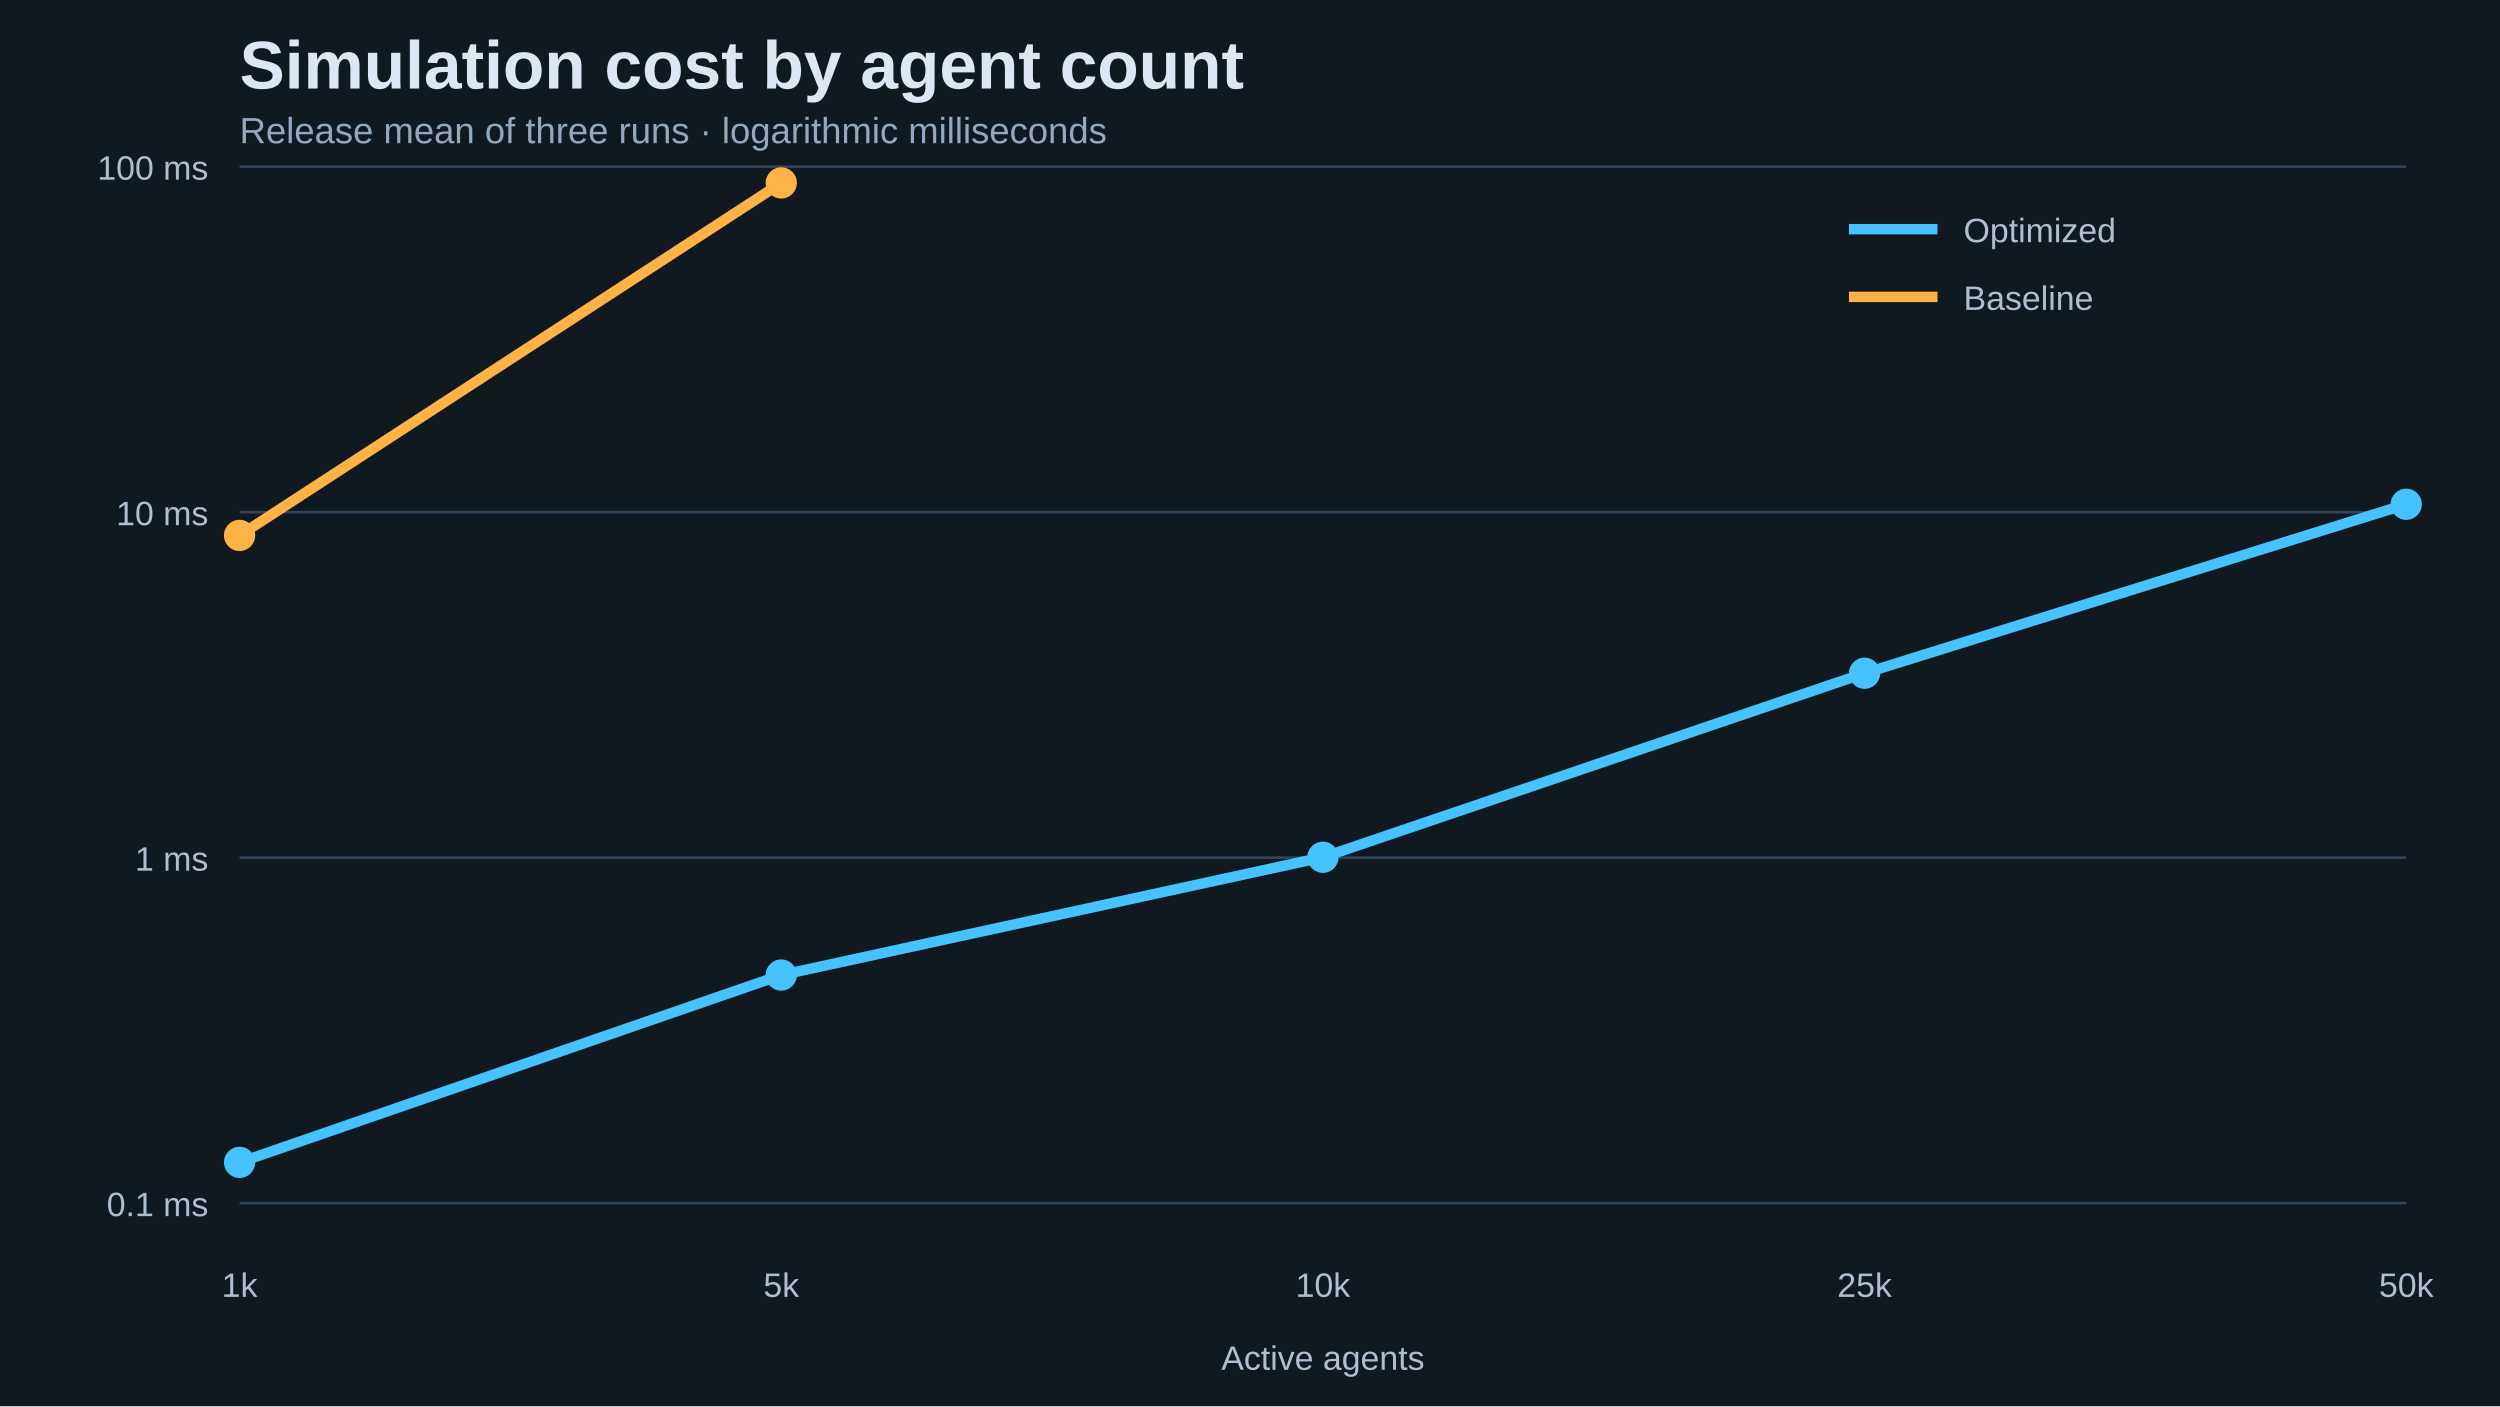
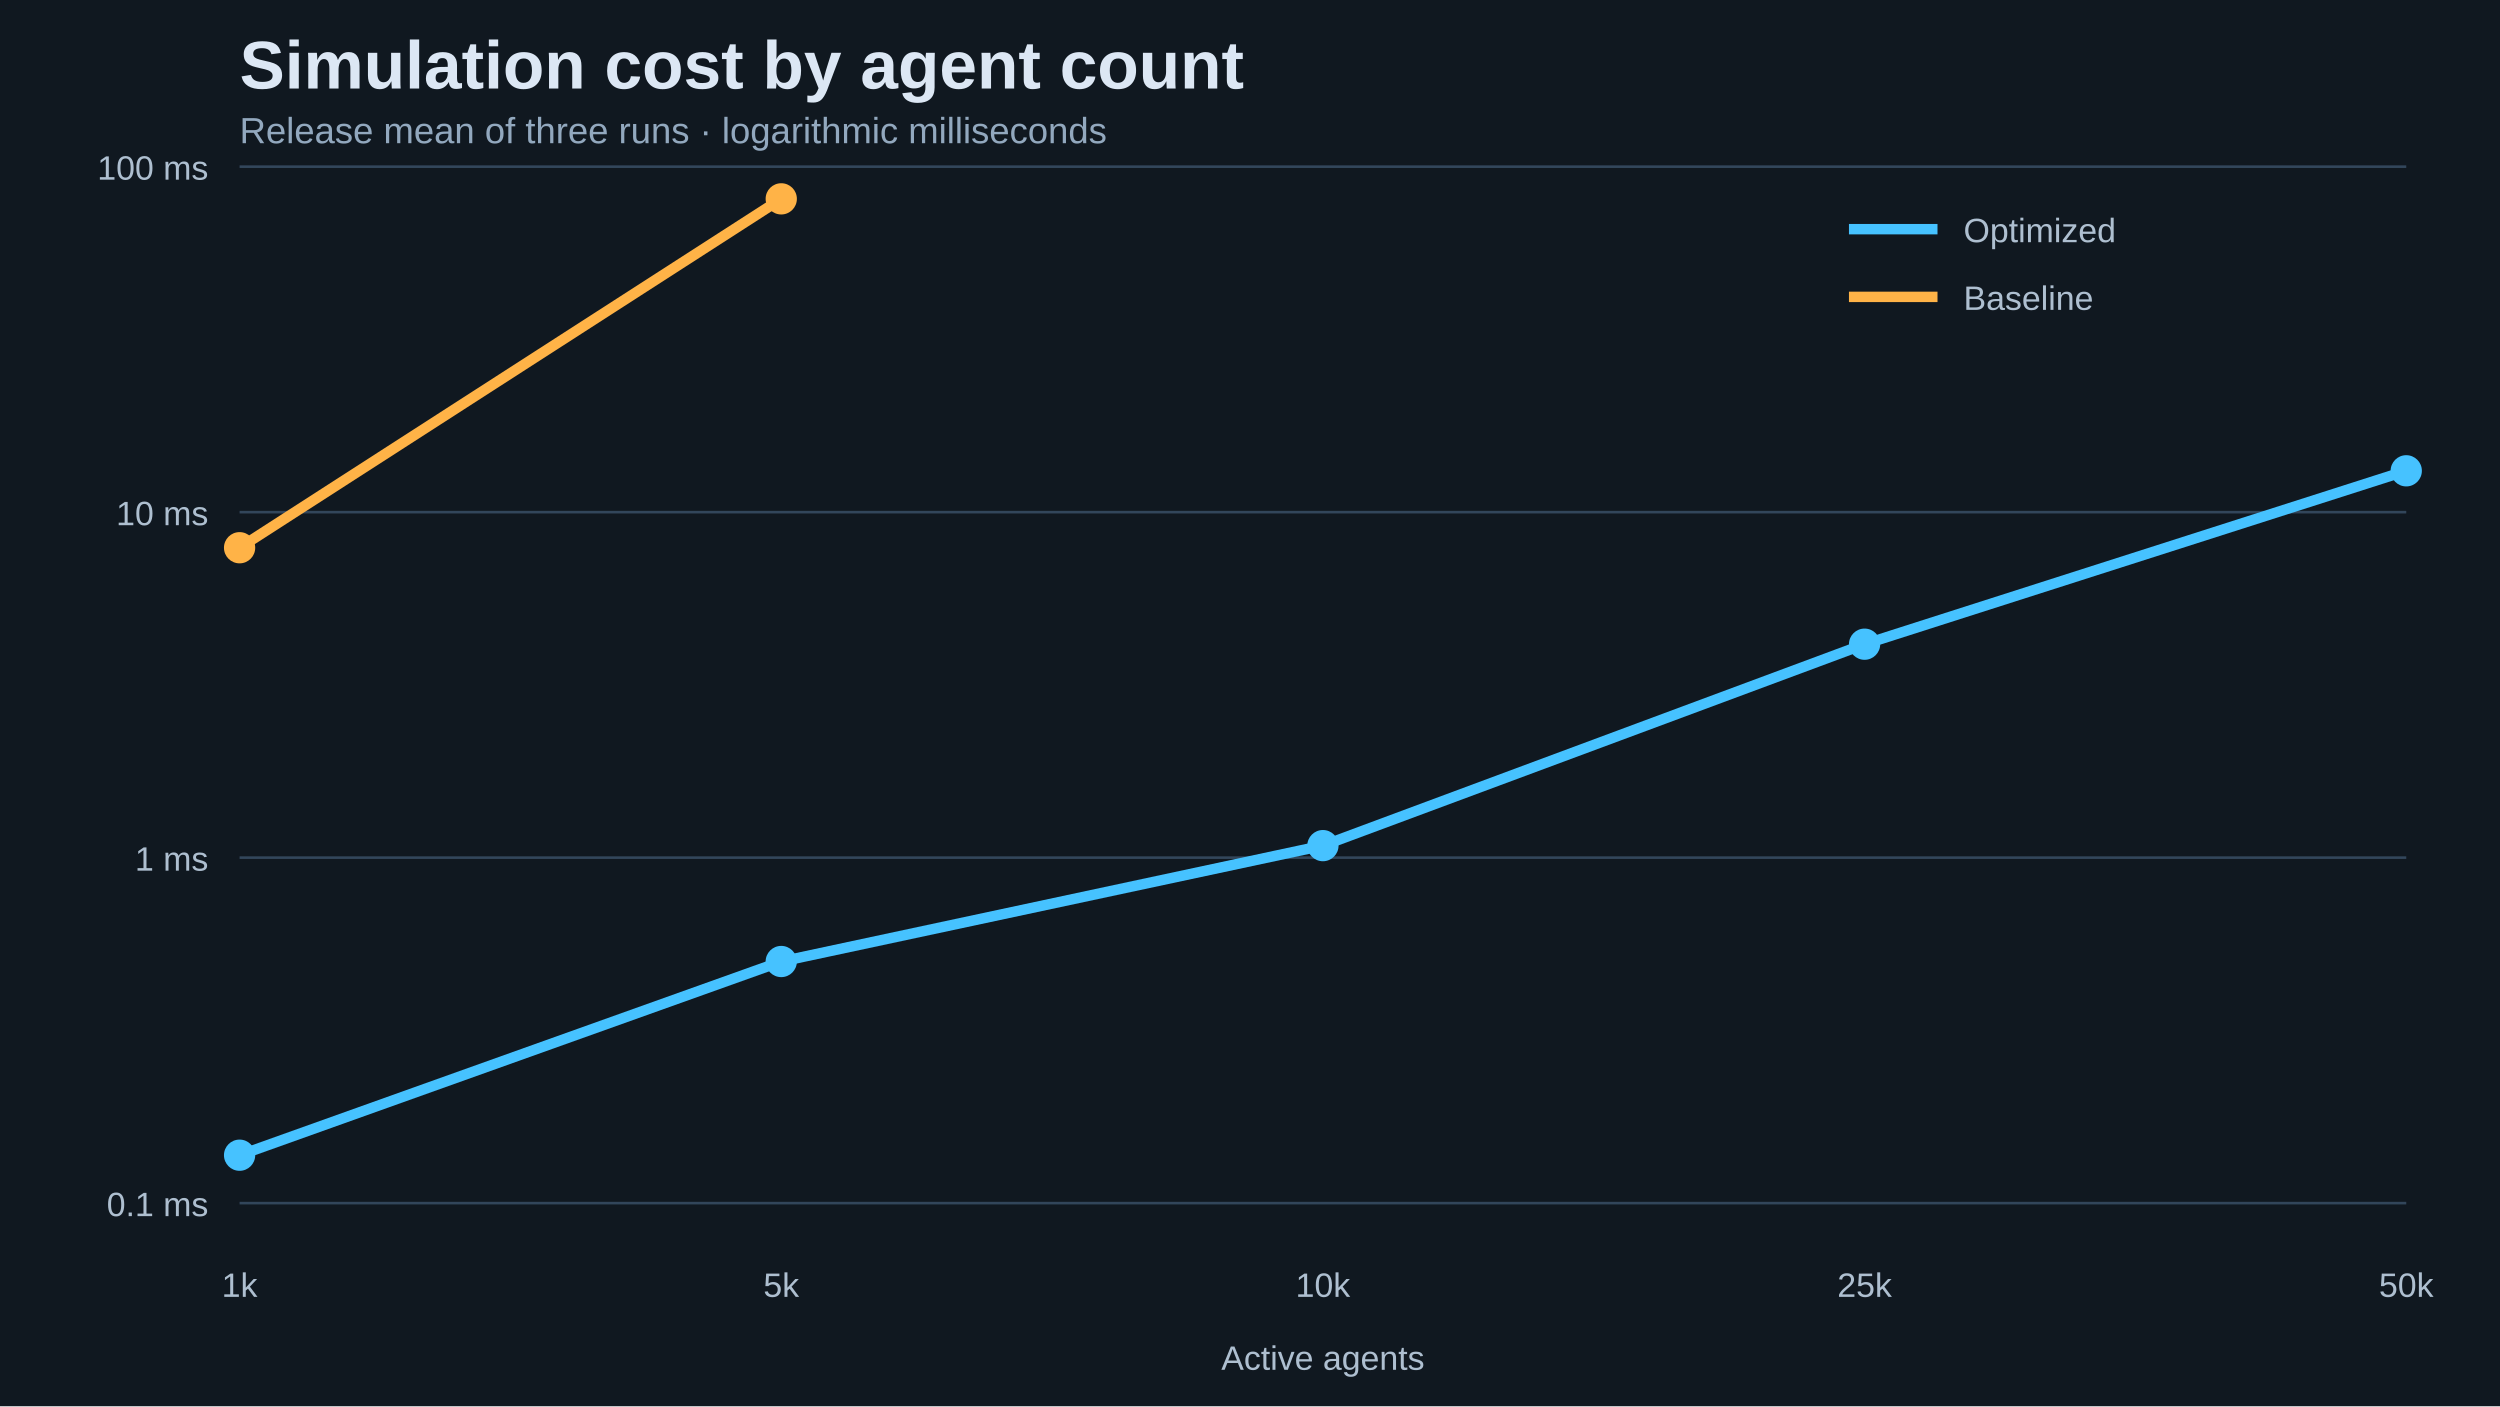
<svg xmlns="http://www.w3.org/2000/svg" width="960" height="540" viewBox="0 0 960 540">
  <style>text{font-family:Segoe UI,Arial,sans-serif;fill:#dce7f4}.title{font-size:26px;font-weight:700}.sub{font-size:14px;fill:#92a8be}.axis{font-size:13px;fill:#aebfd0}.grid{stroke:#32465b;stroke-width:1}.line{fill:none;stroke-width:4}</style>
  <rect width="960" height="540" fill="#101820" />
  <text x="92" y="34" class="title">Simulation cost by agent count</text>
  <text x="92" y="55" class="sub">Release mean of three runs · logarithmic milliseconds</text>
  <line x1="92" y1="462.00" x2="924" y2="462.00" class="grid" />
  <text x="80" y="467.00" text-anchor="end" class="axis">0.1 ms</text>
  <line x1="92" y1="329.33" x2="924" y2="329.33" class="grid" />
  <text x="80" y="334.33" text-anchor="end" class="axis">1 ms</text>
  <line x1="92" y1="196.67" x2="924" y2="196.67" class="grid" />
  <text x="80" y="201.67" text-anchor="end" class="axis">10 ms</text>
  <line x1="92" y1="64.00" x2="924" y2="64.00" class="grid" />
  <text x="80" y="69.00" text-anchor="end" class="axis">100 ms</text>
  <text x="92.00" y="498" text-anchor="middle" class="axis">1k</text>
  <text x="300.00" y="498" text-anchor="middle" class="axis">5k</text>
  <text x="508.00" y="498" text-anchor="middle" class="axis">10k</text>
  <text x="716.00" y="498" text-anchor="middle" class="axis">25k</text>
  <text x="924.00" y="498" text-anchor="middle" class="axis">50k</text>
-   <polyline points="92.00,446.36 300.00,374.42 508.00,329.19 716.00,258.52 924.00,193.64" class="line" stroke="#46c2ff" />
-   <circle cx="92.00" cy="446.36" r="6" fill="#46c2ff" />
-   <circle cx="300.00" cy="374.42" r="6" fill="#46c2ff" />
-   <circle cx="508.00" cy="329.19" r="6" fill="#46c2ff" />
-   <circle cx="716.00" cy="258.52" r="6" fill="#46c2ff" />
-   <circle cx="924.00" cy="193.64" r="6" fill="#46c2ff" />
+   <polyline points="92.00,443.60 300.00,369.22 508.00,324.72 716.00,247.37 924.00,180.79" class="line" stroke="#46c2ff" />
+   <circle cx="92.00" cy="443.60" r="6" fill="#46c2ff" />
+   <circle cx="300.00" cy="369.22" r="6" fill="#46c2ff" />
+   <circle cx="508.00" cy="324.72" r="6" fill="#46c2ff" />
+   <circle cx="716.00" cy="247.37" r="6" fill="#46c2ff" />
+   <circle cx="924.00" cy="180.79" r="6" fill="#46c2ff" />
  <line x1="710" y1="88" x2="744" y2="88" stroke="#46c2ff" stroke-width="4" />
  <text x="754" y="93" class="axis">Optimized</text>
-   <polyline points="92.00,205.60 300.00,70.25" class="line" stroke="#ffb347" />
-   <circle cx="92.00" cy="205.60" r="6" fill="#ffb347" />
-   <circle cx="300.00" cy="70.25" r="6" fill="#ffb347" />
+   <polyline points="92.00,210.33 300.00,76.36" class="line" stroke="#ffb347" />
+   <circle cx="92.00" cy="210.33" r="6" fill="#ffb347" />
+   <circle cx="300.00" cy="76.36" r="6" fill="#ffb347" />
  <line x1="710" y1="114" x2="744" y2="114" stroke="#ffb347" stroke-width="4" />
  <text x="754" y="119" class="axis">Baseline</text>
  <text x="508.00" y="526" text-anchor="middle" class="axis">Active agents</text>
</svg>
